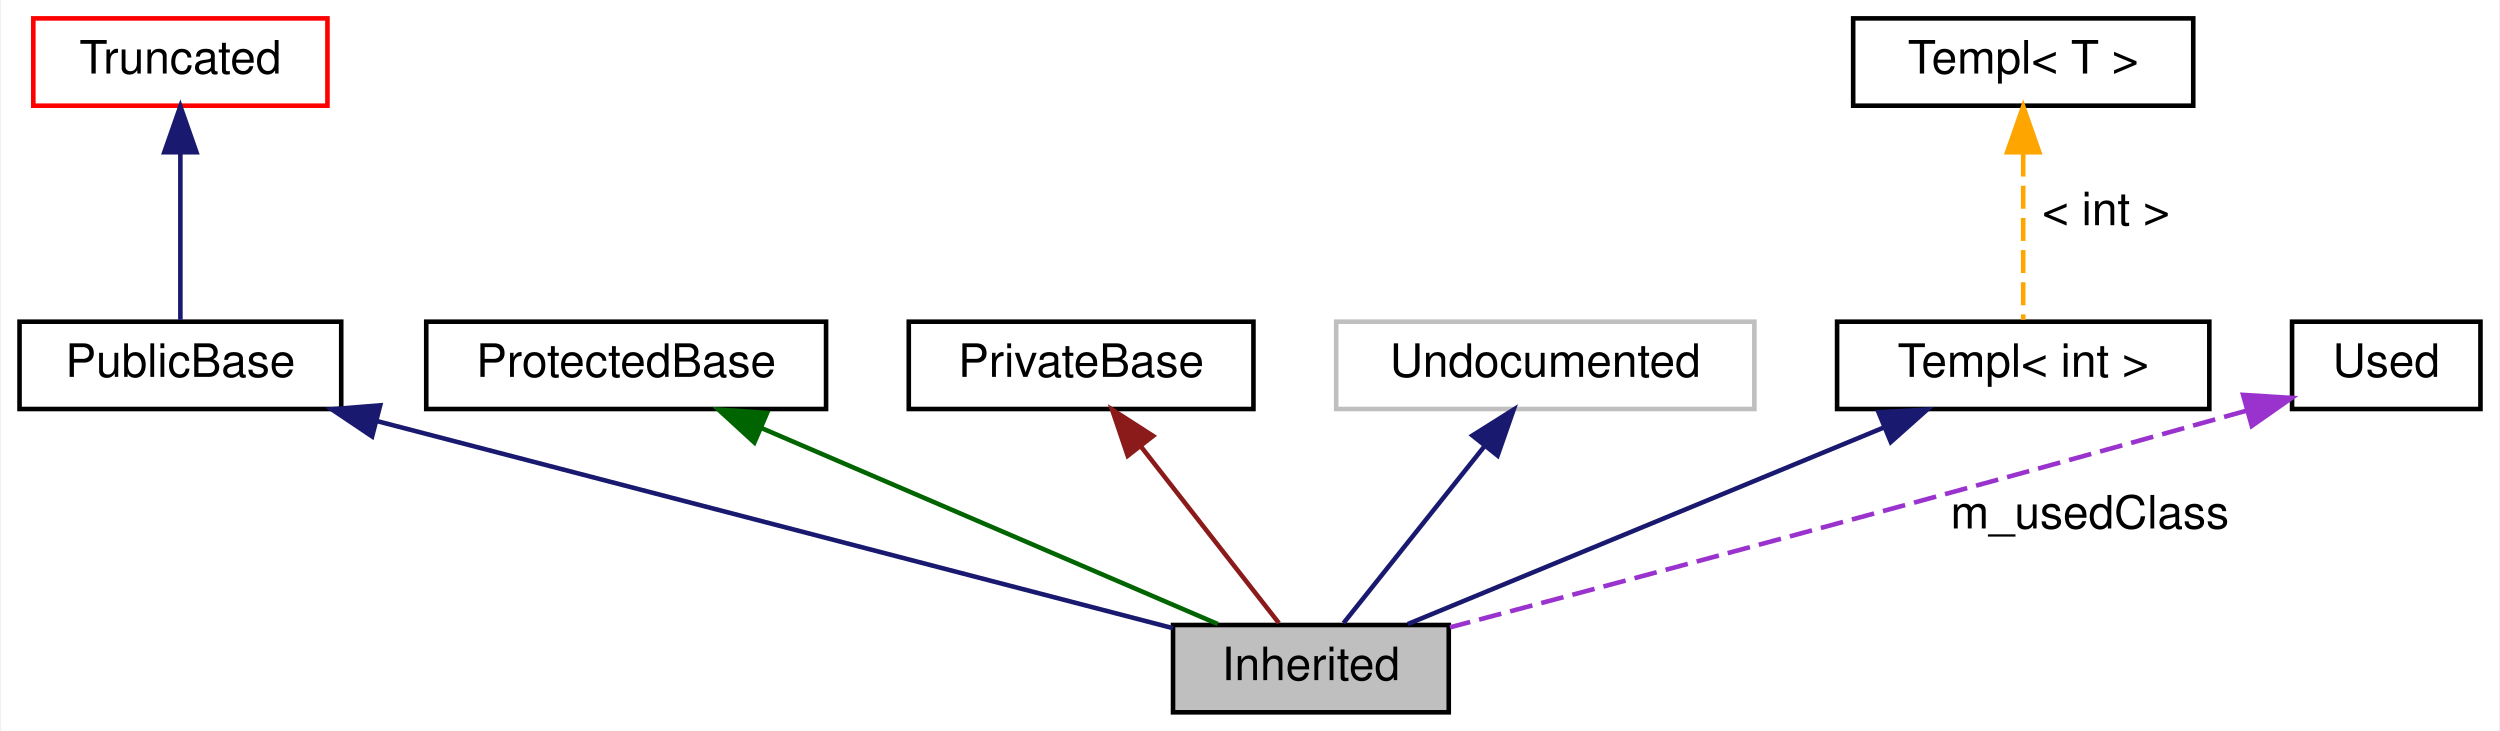
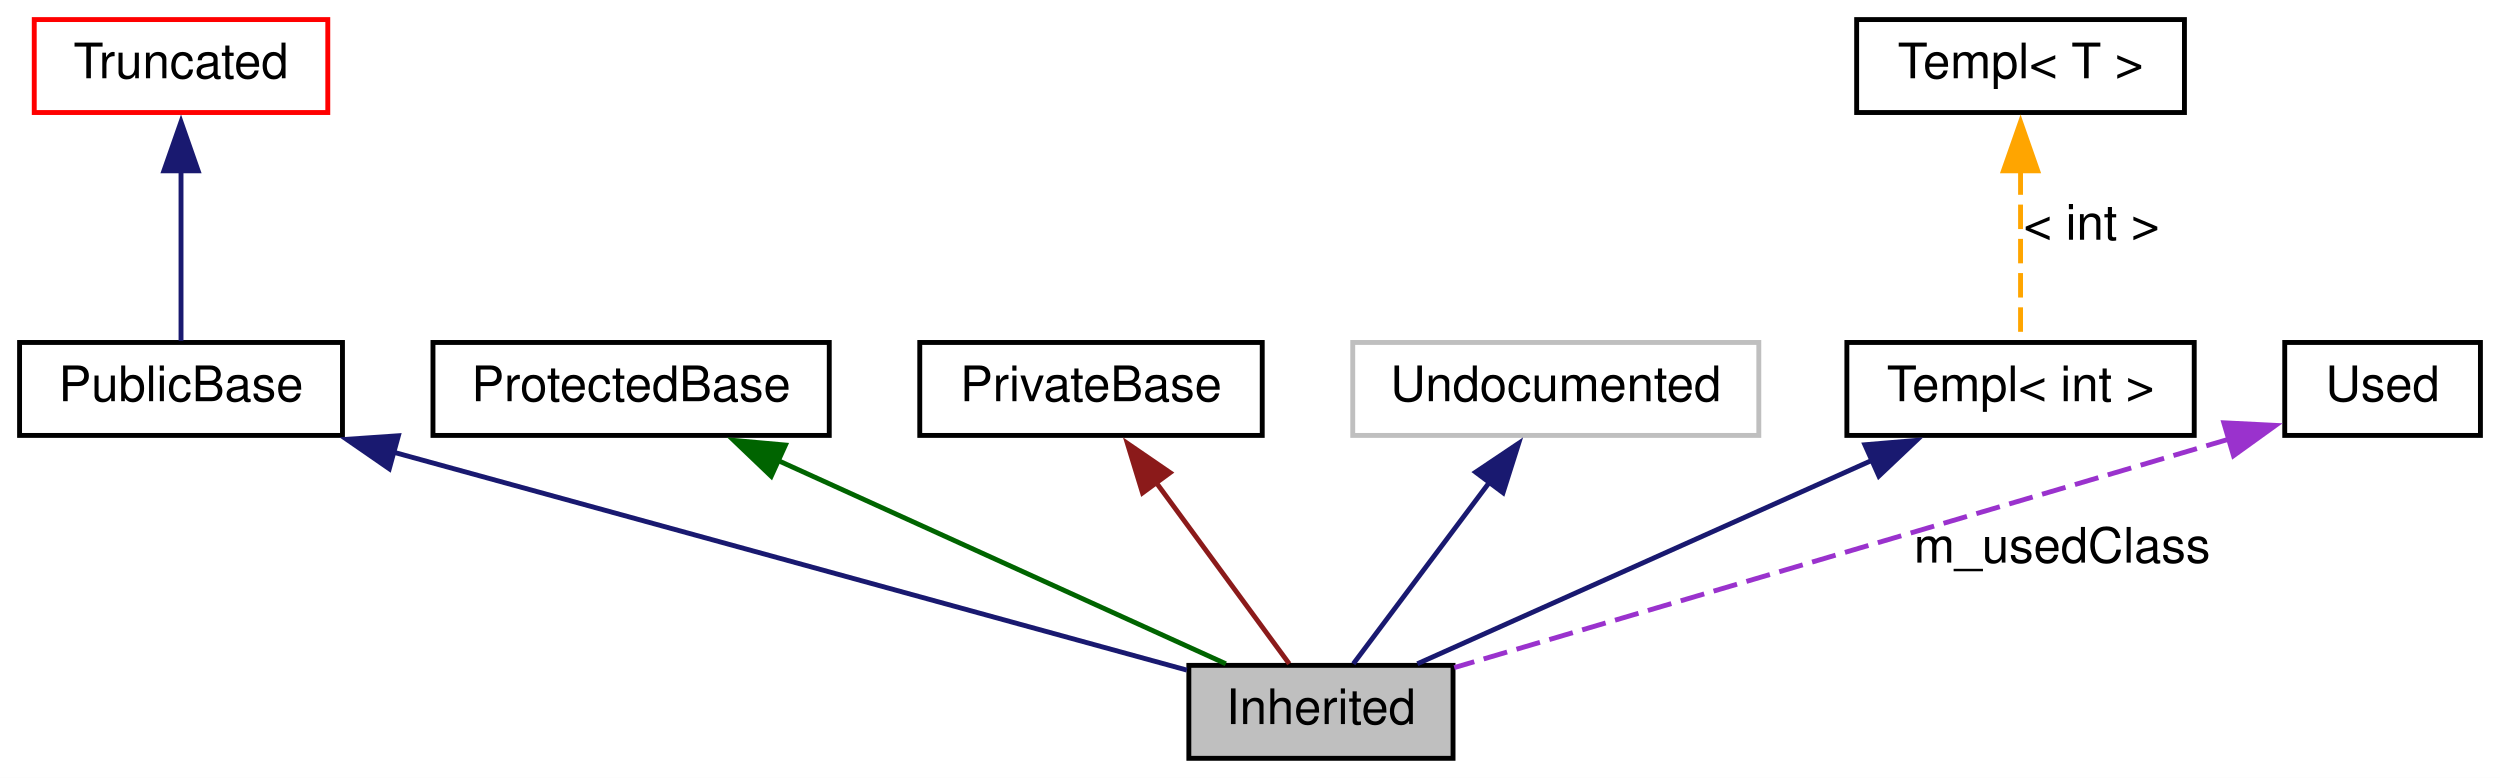
- <svg xmlns="http://www.w3.org/2000/svg" width="544pt" height="159pt" viewBox="0.00 0.00 543.50 159.00">
+ <svg xmlns="http://www.w3.org/2000/svg" width="511pt" height="159pt" viewBox="0.00 0.00 511.00 159.00">
  <g id="graph0" class="graph" transform="scale(1 1) rotate(0) translate(4 155)">
-     <polygon fill="white" stroke="transparent" points="-4,4 -4,-155 539.5,-155 539.5,4 -4,4" />
+     <polygon fill="white" stroke="none" points="-4,4 -4,-155 507,-155 507,4 -4,4" />
    <g id="node1" class="node">
-       <polygon fill="#bfbfbf" stroke="black" points="311,-19 251,-19 251,0 311,0 311,-19" />
-       <text text-anchor="middle" x="281" y="-7" font-family="Helvetica,sans-Serif" font-size="10.00">Inherited</text>
+       <polygon fill="#bfbfbf" stroke="black" points="293,-19 239,-19 239,0 293,0 293,-19" />
+       <text text-anchor="middle" x="266" y="-7" font-family="Helvetica,sans-Serif" font-size="10.00">Inherited</text>
    </g>
    <g id="node2" class="node">
-       <polygon fill="none" stroke="black" points="70,-85 0,-85 0,-66 70,-66 70,-85" />
-       <text text-anchor="middle" x="35" y="-73" font-family="Helvetica,sans-Serif" font-size="10.00">PublicBase</text>
+       <polygon fill="none" stroke="black" points="66,-85 0,-85 0,-66 66,-66 66,-85" />
+       <text text-anchor="middle" x="33" y="-73" font-family="Helvetica,sans-Serif" font-size="10.00">PublicBase</text>
    </g>
    <g id="edge1" class="edge">
-       <path fill="none" stroke="midnightblue" d="M77.7,-63.39C127.22,-50.51 207.6,-29.59 250.97,-18.31" />
-       <polygon fill="midnightblue" stroke="midnightblue" points="76.72,-60.03 67.92,-65.94 78.48,-66.8 76.72,-60.03" />
+       <path fill="none" stroke="midnightblue" d="M76.26,-62.62C123.76,-49.57 198.58,-29.02 238.59,-18.03" />
+       <polygon fill="midnightblue" stroke="midnightblue" points="75.57,-59.18 66.86,-65.2 77.43,-65.93 75.57,-59.18" />
    </g>
    <g id="node3" class="node">
-       <polygon fill="none" stroke="red" points="67,-151 3,-151 3,-132 67,-132 67,-151" />
-       <text text-anchor="middle" x="35" y="-139" font-family="Helvetica,sans-Serif" font-size="10.00">Truncated</text>
+       <polygon fill="none" stroke="red" points="63,-151 3,-151 3,-132 63,-132 63,-151" />
+       <text text-anchor="middle" x="33" y="-139" font-family="Helvetica,sans-Serif" font-size="10.00">Truncated</text>
    </g>
    <g id="edge2" class="edge">
-       <path fill="none" stroke="midnightblue" d="M35,-121.58C35,-109.63 35,-94.72 35,-85.41" />
-       <polygon fill="midnightblue" stroke="midnightblue" points="31.5,-121.87 35,-131.87 38.5,-121.87 31.5,-121.87" />
+       <path fill="none" stroke="midnightblue" d="M33,-120.18C33,-108.44 33,-94.27 33,-85.32" />
+       <polygon fill="midnightblue" stroke="midnightblue" points="29.5,-120.09 33,-130.09 36.5,-120.09 29.5,-120.09" />
    </g>
    <g id="node4" class="node">
-       <polygon fill="none" stroke="black" points="175.5,-85 88.5,-85 88.5,-66 175.5,-66 175.5,-85" />
-       <text text-anchor="middle" x="132" y="-73" font-family="Helvetica,sans-Serif" font-size="10.00">ProtectedBase</text>
+       <polygon fill="none" stroke="black" points="165.5,-85 84.5,-85 84.5,-66 165.5,-66 165.5,-85" />
+       <text text-anchor="middle" x="125" y="-73" font-family="Helvetica,sans-Serif" font-size="10.00">ProtectedBase</text>
    </g>
    <g id="edge3" class="edge">
-       <path fill="none" stroke="darkgreen" d="M161.43,-61.86C190.79,-49.25 235.12,-30.21 260.75,-19.2" />
-       <polygon fill="darkgreen" stroke="darkgreen" points="159.9,-58.71 152.09,-65.87 162.66,-65.14 159.9,-58.71" />
+       <path fill="none" stroke="darkgreen" d="M154.88,-60.94C182.54,-48.38 222.86,-30.08 246.56,-19.32" />
+       <polygon fill="darkgreen" stroke="darkgreen" points="153.64,-57.66 145.98,-64.98 156.54,-64.03 153.64,-57.66" />
    </g>
    <g id="node5" class="node">
-       <polygon fill="none" stroke="black" points="268.5,-85 193.5,-85 193.5,-66 268.5,-66 268.5,-85" />
-       <text text-anchor="middle" x="231" y="-73" font-family="Helvetica,sans-Serif" font-size="10.00">PrivateBase</text>
+       <polygon fill="none" stroke="black" points="254,-85 184,-85 184,-66 254,-66 254,-85" />
+       <text text-anchor="middle" x="219" y="-73" font-family="Helvetica,sans-Serif" font-size="10.00">PrivateBase</text>
    </g>
    <g id="edge4" class="edge">
-       <path fill="none" stroke="#8b1a1a" d="M244.07,-57.77C253.66,-45.49 266.31,-29.3 274.04,-19.41" />
-       <polygon fill="#8b1a1a" stroke="#8b1a1a" points="241.14,-55.83 237.74,-65.87 246.66,-60.14 241.14,-55.83" />
+       <path fill="none" stroke="#8b1a1a" d="M232.3,-56.4C241.2,-44.27 252.53,-28.84 259.52,-19.32" />
+       <polygon fill="#8b1a1a" stroke="#8b1a1a" points="229.53,-54.25 226.43,-64.38 235.17,-58.39 229.53,-54.25" />
    </g>
    <g id="node6" class="node">
-       <polygon fill="none" stroke="#bfbfbf" points="377.5,-85 286.5,-85 286.5,-66 377.5,-66 377.5,-85" />
-       <text text-anchor="middle" x="332" y="-73" font-family="Helvetica,sans-Serif" font-size="10.00">Undocumented</text>
+       <polygon fill="none" stroke="#bfbfbf" points="355.5,-85 272.5,-85 272.5,-66 355.5,-66 355.5,-85" />
+       <text text-anchor="middle" x="314" y="-73" font-family="Helvetica,sans-Serif" font-size="10.00">Undocumented</text>
    </g>
    <g id="edge5" class="edge">
-       <path fill="none" stroke="midnightblue" d="M318.67,-57.77C308.88,-45.49 295.98,-29.3 288.1,-19.41" />
-       <polygon fill="midnightblue" stroke="midnightblue" points="316.15,-60.23 325.12,-65.87 321.63,-55.87 316.15,-60.23" />
+       <path fill="none" stroke="midnightblue" d="M300.42,-56.4C291.33,-44.27 279.76,-28.84 272.62,-19.32" />
+       <polygon fill="midnightblue" stroke="midnightblue" points="297.62,-58.49 306.42,-64.39 303.22,-54.29 297.62,-58.49" />
    </g>
    <g id="node7" class="node">
-       <polygon fill="none" stroke="black" points="476.5,-85 395.5,-85 395.5,-66 476.5,-66 476.5,-85" />
-       <text text-anchor="middle" x="436" y="-73" font-family="Helvetica,sans-Serif" font-size="10.00">Templ&lt; int &gt;</text>
+       <polygon fill="none" stroke="black" points="444.5,-85 373.5,-85 373.5,-66 444.5,-66 444.5,-85" />
+       <text text-anchor="middle" x="409" y="-73" font-family="Helvetica,sans-Serif" font-size="10.00">Templ&lt; int &gt;</text>
    </g>
    <g id="edge6" class="edge">
-       <path fill="none" stroke="midnightblue" d="M405.78,-62.02C375.24,-49.41 328.84,-30.25 302.07,-19.2" />
-       <polygon fill="midnightblue" stroke="midnightblue" points="404.52,-65.29 415.1,-65.87 407.19,-58.82 404.52,-65.29" />
+       <path fill="none" stroke="midnightblue" d="M378.69,-60.94C350.64,-48.38 309.75,-30.08 285.71,-19.32" />
+       <polygon fill="midnightblue" stroke="midnightblue" points="377.18,-64.09 387.73,-64.98 380.04,-57.7 377.18,-64.09" />
    </g>
    <g id="node8" class="node">
-       <polygon fill="none" stroke="black" points="473,-151 399,-151 399,-132 473,-132 473,-151" />
-       <text text-anchor="middle" x="436" y="-139" font-family="Helvetica,sans-Serif" font-size="10.00">Templ&lt; T &gt;</text>
+       <polygon fill="none" stroke="black" points="442.5,-151 375.5,-151 375.5,-132 442.5,-132 442.5,-151" />
+       <text text-anchor="middle" x="409" y="-139" font-family="Helvetica,sans-Serif" font-size="10.00">Templ&lt; T &gt;</text>
    </g>
    <g id="edge7" class="edge">
-       <path fill="none" stroke="orange" stroke-dasharray="5,2" d="M436,-121.58C436,-109.63 436,-94.72 436,-85.41" />
-       <polygon fill="orange" stroke="orange" points="432.5,-121.87 436,-131.87 439.5,-121.87 432.5,-121.87" />
-       <text text-anchor="middle" x="454" y="-106" font-family="Helvetica,sans-Serif" font-size="10.00">&lt; int &gt;</text>
+       <path fill="none" stroke="orange" stroke-dasharray="5,2" d="M409,-120.18C409,-108.44 409,-94.27 409,-85.32" />
+       <polygon fill="orange" stroke="orange" points="405.5,-120.09 409,-130.09 412.5,-120.09 405.5,-120.09" />
+       <text text-anchor="middle" x="423.5" y="-106" font-family="Helvetica,sans-Serif" font-size="10.00">&lt; int &gt;</text>
    </g>
    <g id="node9" class="node">
-       <polygon fill="none" stroke="black" points="535.5,-85 494.5,-85 494.5,-66 535.5,-66 535.5,-85" />
-       <text text-anchor="middle" x="515" y="-73" font-family="Helvetica,sans-Serif" font-size="10.00">Used</text>
+       <polygon fill="none" stroke="black" points="503,-85 463,-85 463,-66 503,-66 503,-85" />
+       <text text-anchor="middle" x="483" y="-73" font-family="Helvetica,sans-Serif" font-size="10.00">Used</text>
    </g>
    <g id="edge8" class="edge">
-       <path fill="none" stroke="#9a32cd" stroke-dasharray="5,2" d="M484.52,-65.62C417.32,-46.74 349.44,-28.6 311.27,-18.49" />
-       <polygon fill="#9a32cd" stroke="#9a32cd" points="483.85,-69.07 494.42,-68.41 485.74,-62.33 483.85,-69.07" />
-       <text text-anchor="middle" x="450.5" y="-40" font-family="Helvetica,sans-Serif" font-size="10.00">m_usedClass</text>
+       <path fill="none" stroke="#9a32cd" stroke-dasharray="5,2" d="M451.76,-65.29C409.19,-52.73 333.64,-30.45 293.25,-18.54" />
+       <polygon fill="#9a32cd" stroke="#9a32cd" points="450.55,-68.58 461.13,-68.05 452.53,-61.86 450.55,-68.58" />
+       <text text-anchor="middle" x="417.5" y="-40" font-family="Helvetica,sans-Serif" font-size="10.00">m_usedClass</text>
    </g>
  </g>
</svg>
